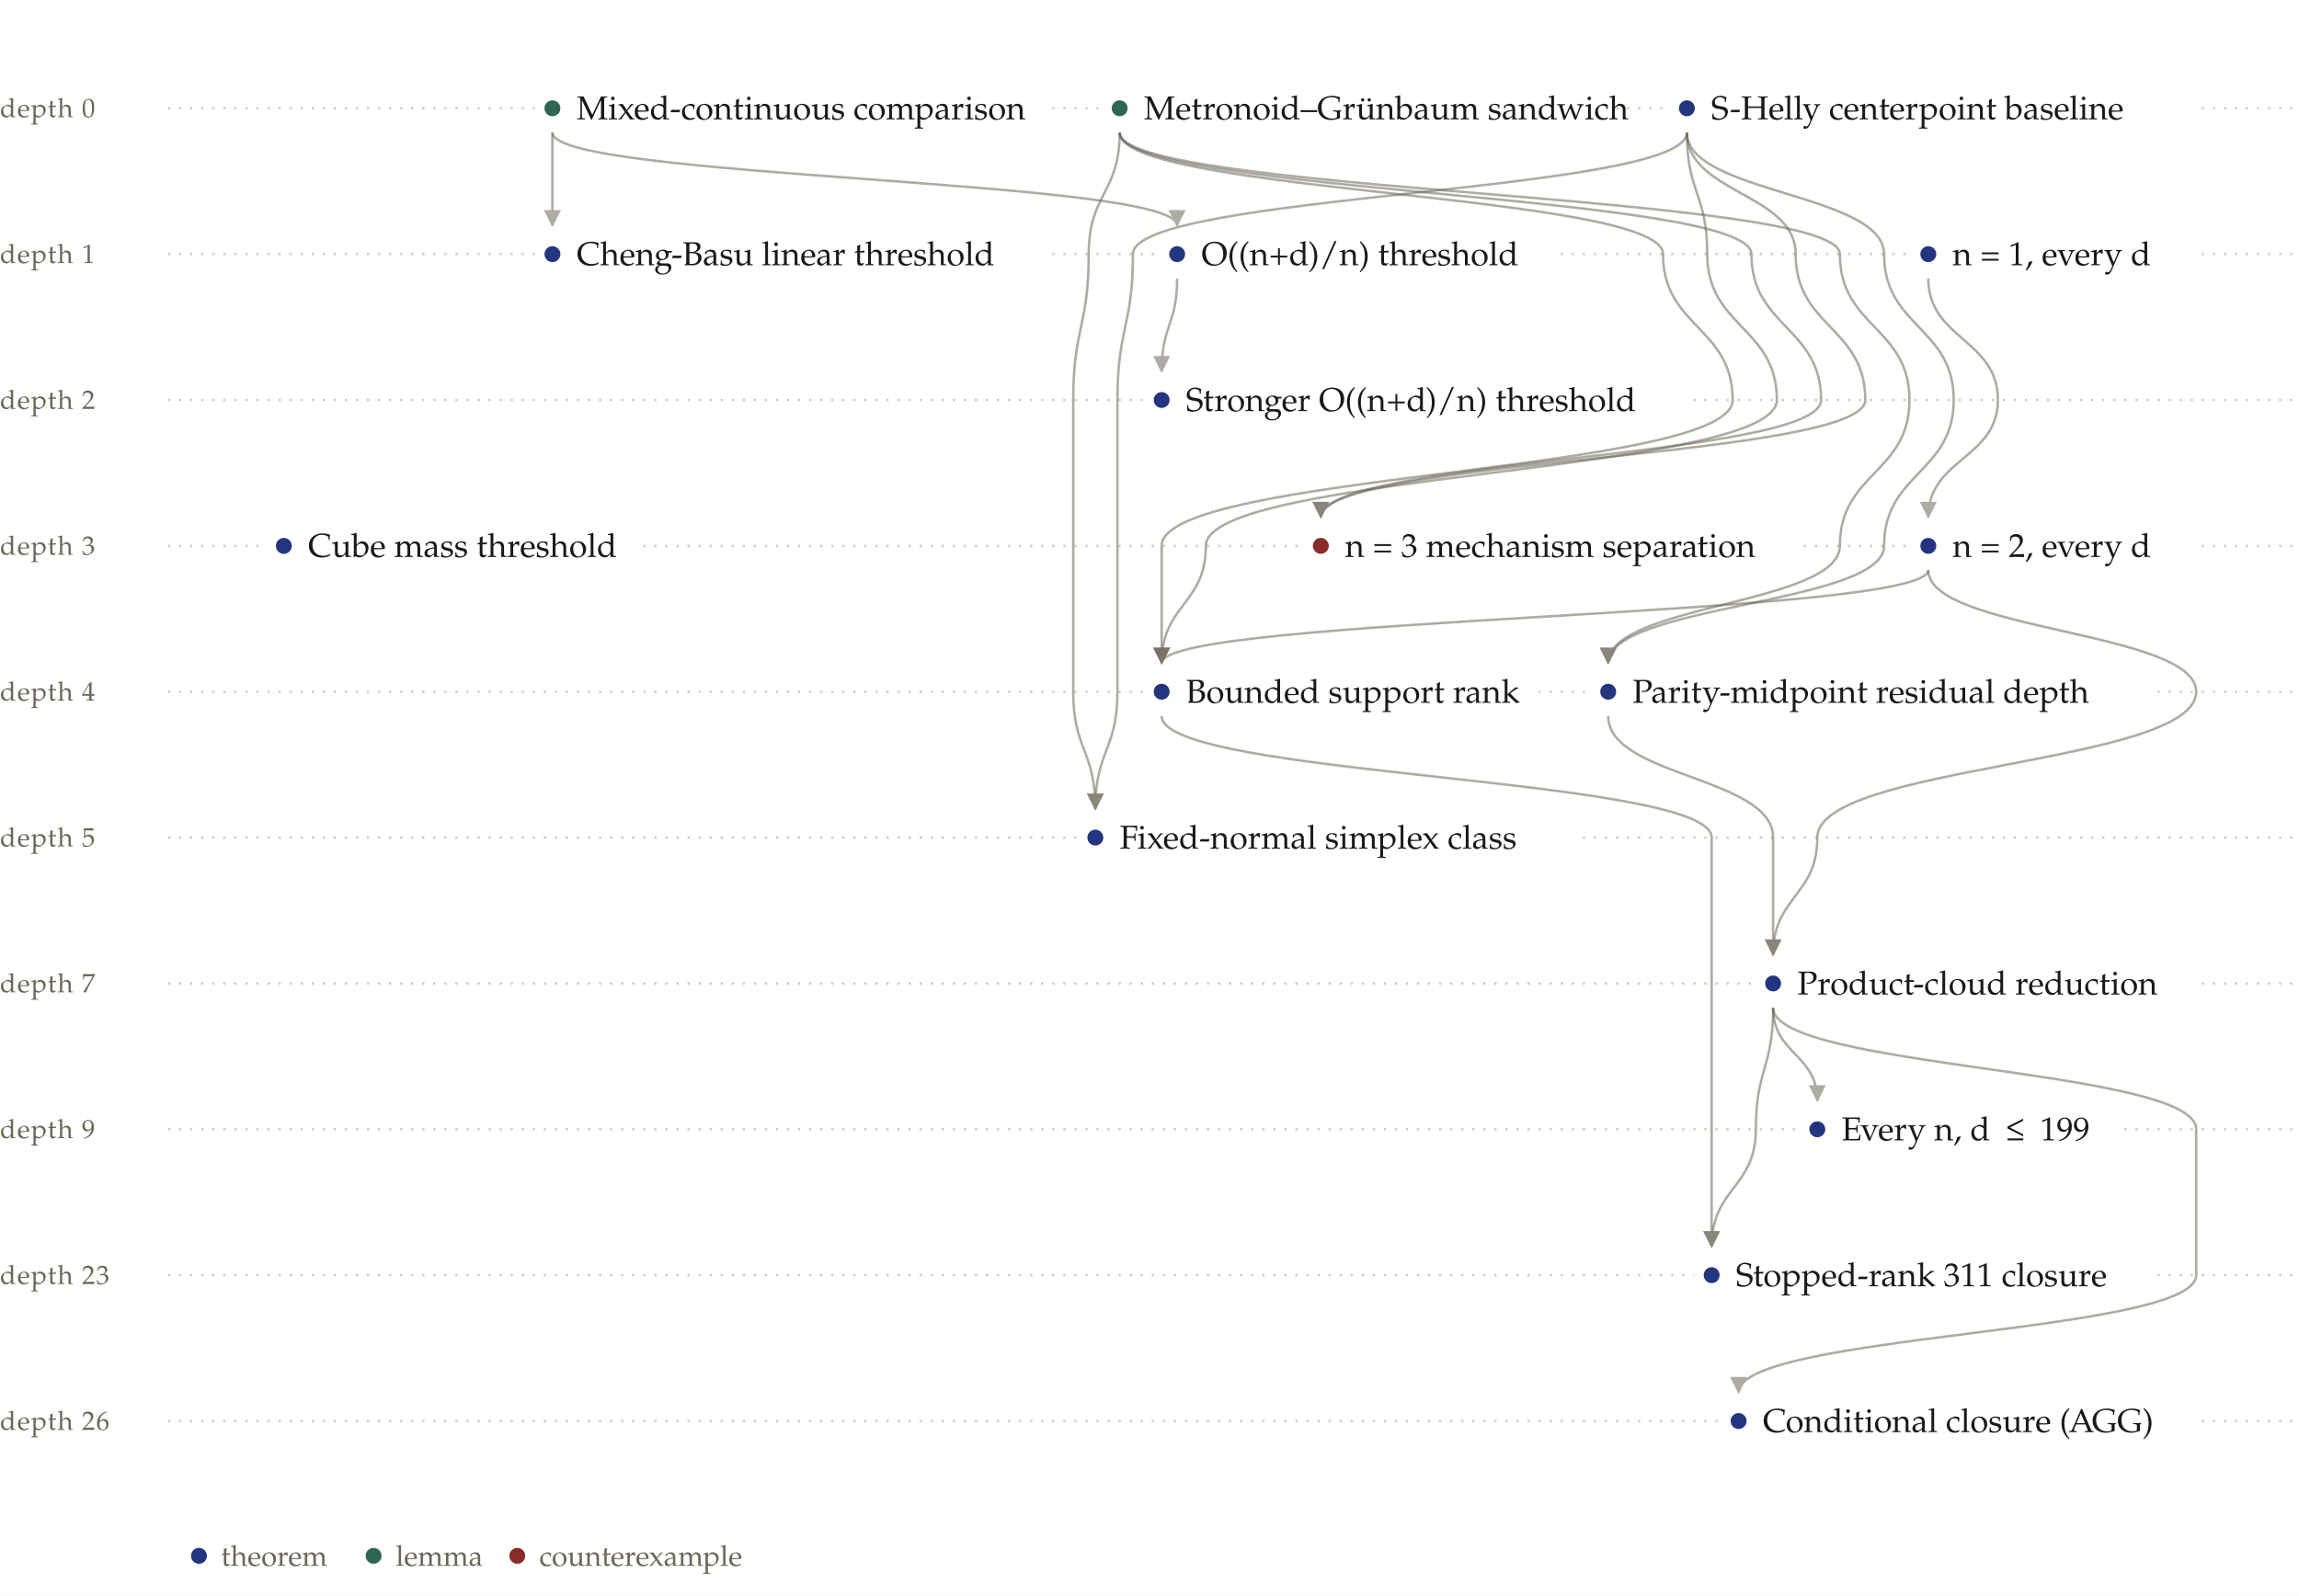
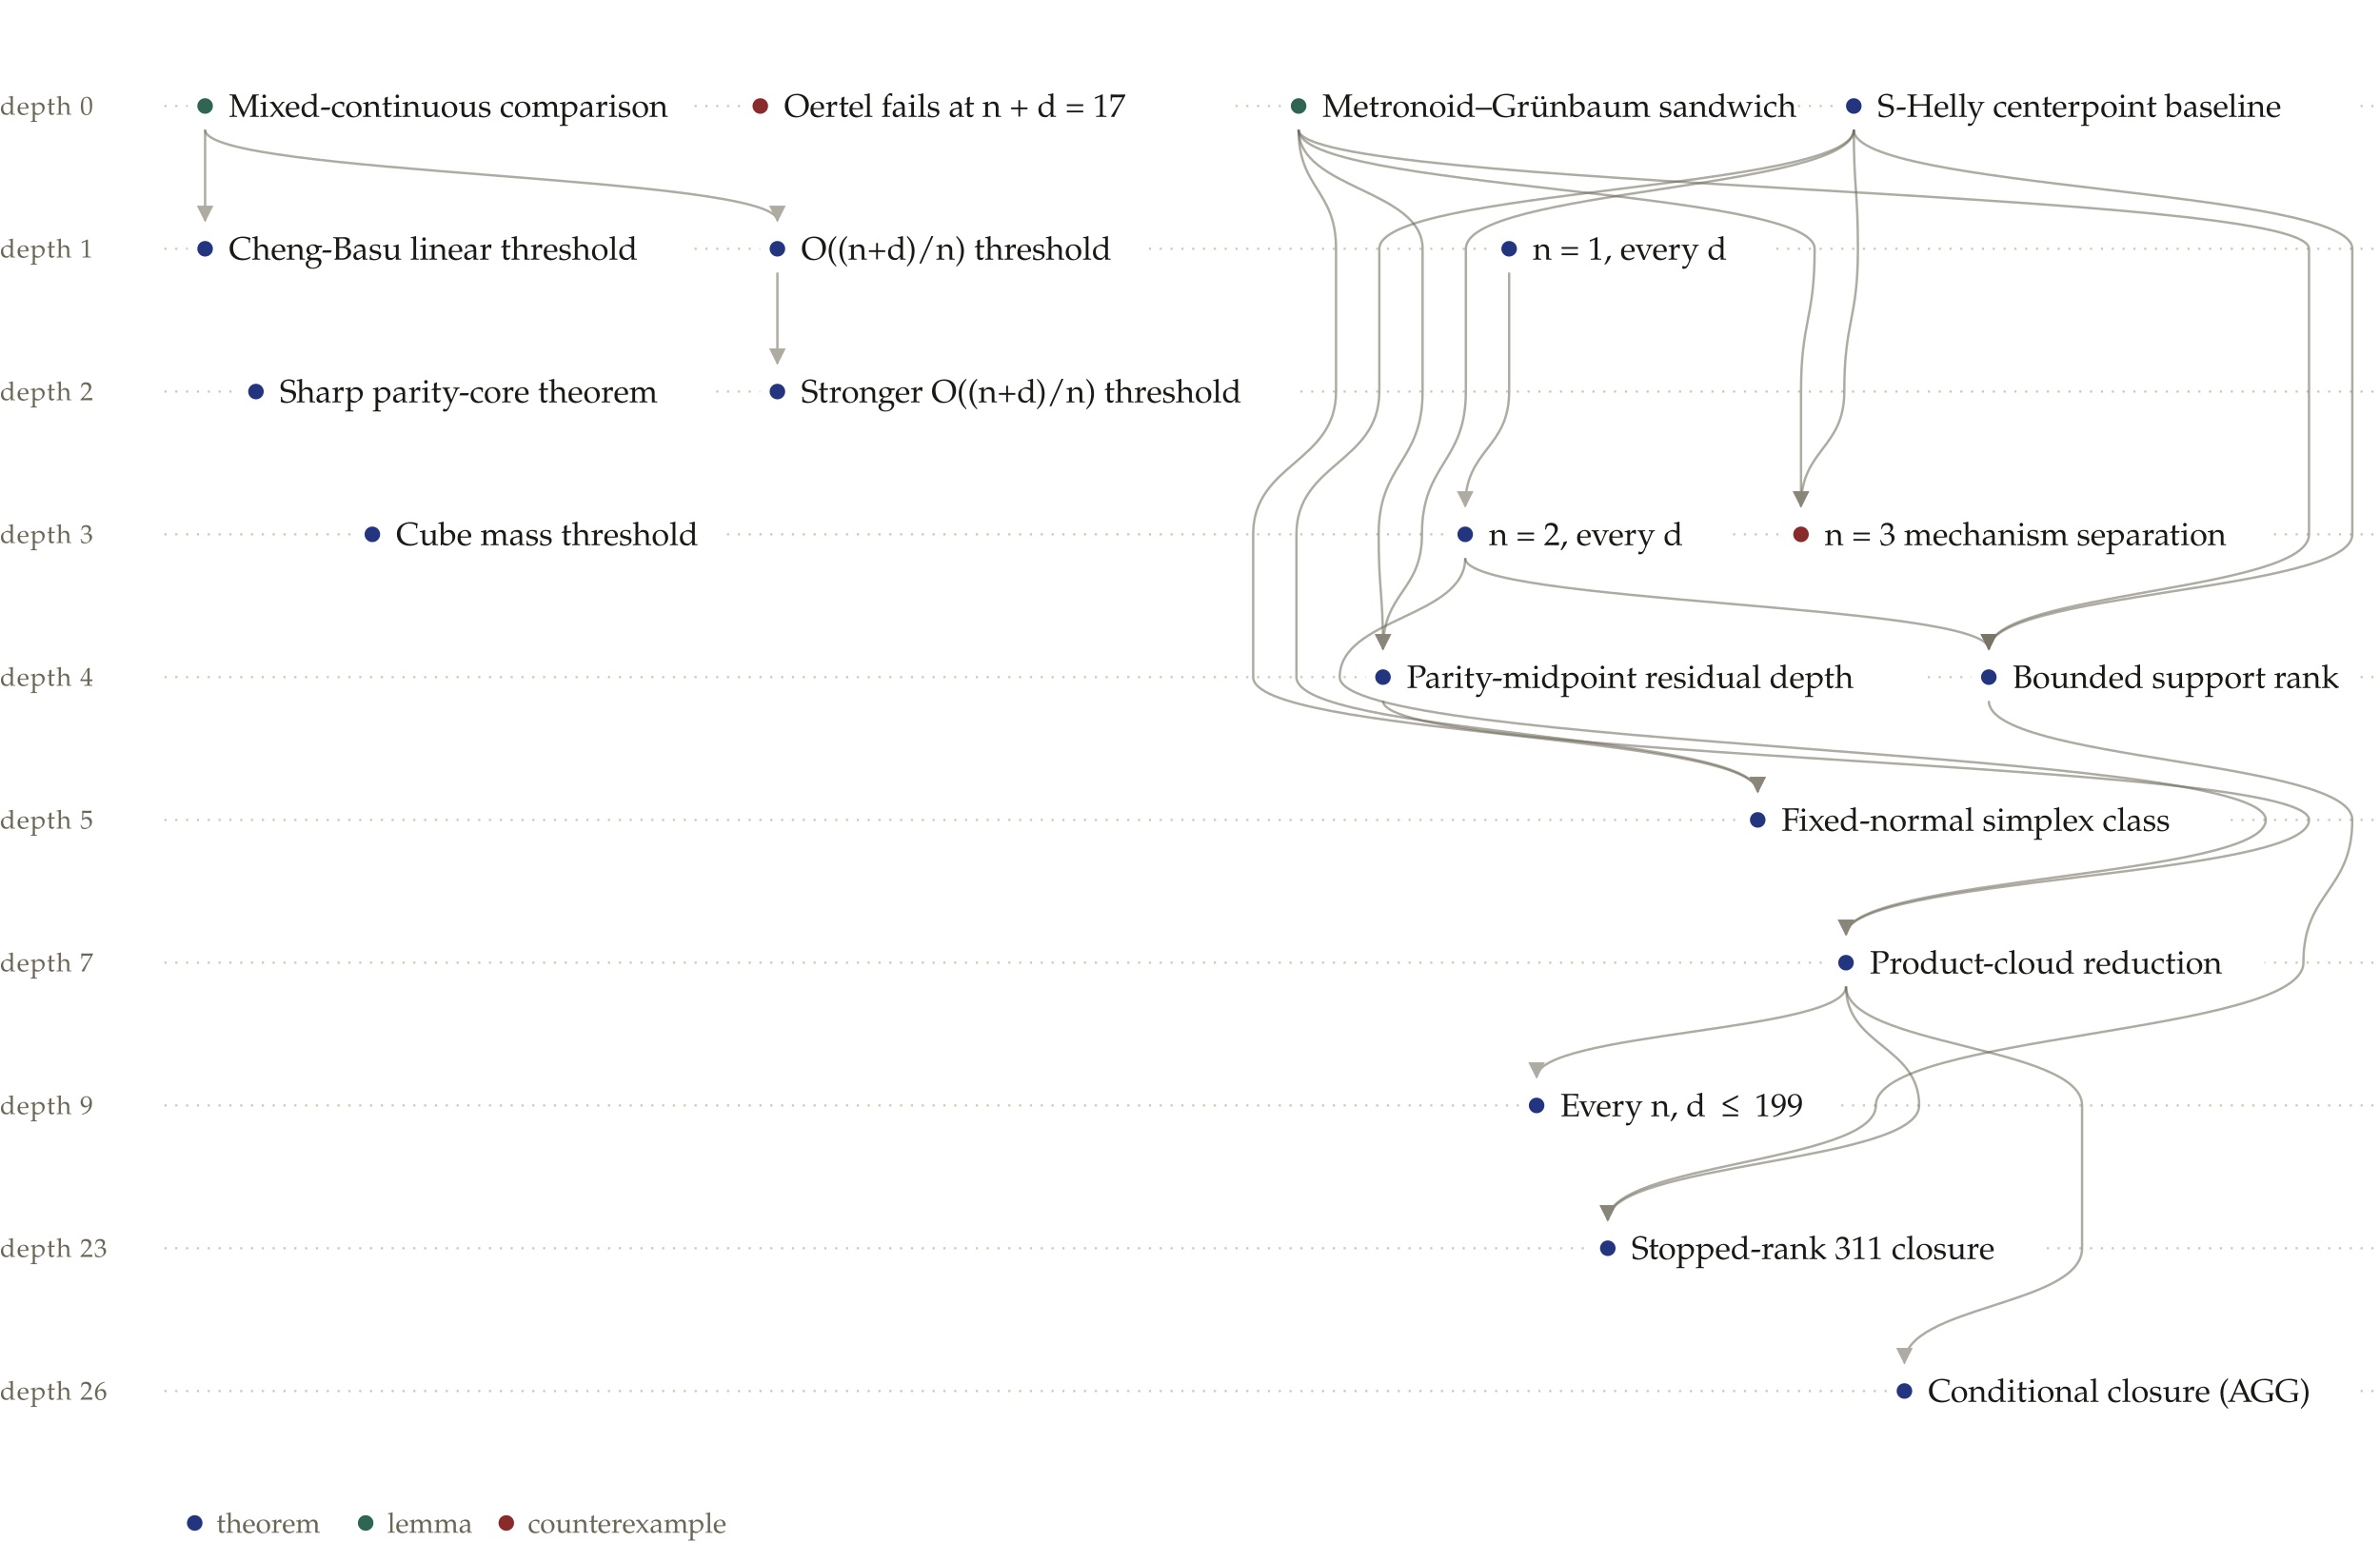
- <svg xmlns="http://www.w3.org/2000/svg" viewBox="0 0 1040 722" font-family="'Iowan Old Style', 'Palatino Linotype', Palatino, 'Book Antiqua', Georgia, serif">
-   <rect width="1040" height="722" fill="#ffffff" />
+ <svg xmlns="http://www.w3.org/2000/svg" viewBox="0 0 1100 722" font-family="'Iowan Old Style', 'Palatino Linotype', Palatino, 'Book Antiqua', Georgia, serif">
+   <rect width="1100" height="722" fill="#ffffff" />
  <defs>
    <marker id="m" viewBox="0 0 10 10" refX="9" refY="5" markerWidth="7" markerHeight="7" orient="auto">
      <path d="M0,0L10,5L0,10z" fill="#6b6656" />
    </marker>
  </defs>
-   <line x1="76" x2="1040" y1="49.0" y2="49.0" stroke="#cfc7b4" stroke-dasharray="1 4" />
+   <line x1="76" x2="1100" y1="49.0" y2="49.0" stroke="#cfc7b4" stroke-dasharray="1 4" />
  <text x="0" y="53.0" font-size="12" fill="#6b6656" letter-spacing=".04em" style="font-variant-caps:small-caps">depth 0</text>
-   <line x1="76" x2="1040" y1="115.0" y2="115.0" stroke="#cfc7b4" stroke-dasharray="1 4" />
+   <line x1="76" x2="1100" y1="115.0" y2="115.0" stroke="#cfc7b4" stroke-dasharray="1 4" />
  <text x="0" y="119.0" font-size="12" fill="#6b6656" letter-spacing=".04em" style="font-variant-caps:small-caps">depth 1</text>
-   <line x1="76" x2="1040" y1="181.0" y2="181.0" stroke="#cfc7b4" stroke-dasharray="1 4" />
+   <line x1="76" x2="1100" y1="181.0" y2="181.0" stroke="#cfc7b4" stroke-dasharray="1 4" />
  <text x="0" y="185.0" font-size="12" fill="#6b6656" letter-spacing=".04em" style="font-variant-caps:small-caps">depth 2</text>
-   <line x1="76" x2="1040" y1="247.0" y2="247.0" stroke="#cfc7b4" stroke-dasharray="1 4" />
+   <line x1="76" x2="1100" y1="247.0" y2="247.0" stroke="#cfc7b4" stroke-dasharray="1 4" />
  <text x="0" y="251.0" font-size="12" fill="#6b6656" letter-spacing=".04em" style="font-variant-caps:small-caps">depth 3</text>
-   <line x1="76" x2="1040" y1="313.0" y2="313.0" stroke="#cfc7b4" stroke-dasharray="1 4" />
+   <line x1="76" x2="1100" y1="313.0" y2="313.0" stroke="#cfc7b4" stroke-dasharray="1 4" />
  <text x="0" y="317.0" font-size="12" fill="#6b6656" letter-spacing=".04em" style="font-variant-caps:small-caps">depth 4</text>
-   <line x1="76" x2="1040" y1="379.0" y2="379.0" stroke="#cfc7b4" stroke-dasharray="1 4" />
+   <line x1="76" x2="1100" y1="379.0" y2="379.0" stroke="#cfc7b4" stroke-dasharray="1 4" />
  <text x="0" y="383.0" font-size="12" fill="#6b6656" letter-spacing=".04em" style="font-variant-caps:small-caps">depth 5</text>
-   <line x1="76" x2="1040" y1="445.0" y2="445.0" stroke="#cfc7b4" stroke-dasharray="1 4" />
+   <line x1="76" x2="1100" y1="445.0" y2="445.0" stroke="#cfc7b4" stroke-dasharray="1 4" />
  <text x="0" y="449.0" font-size="12" fill="#6b6656" letter-spacing=".04em" style="font-variant-caps:small-caps">depth 7</text>
-   <line x1="76" x2="1040" y1="511.0" y2="511.0" stroke="#cfc7b4" stroke-dasharray="1 4" />
+   <line x1="76" x2="1100" y1="511.0" y2="511.0" stroke="#cfc7b4" stroke-dasharray="1 4" />
  <text x="0" y="515.0" font-size="12" fill="#6b6656" letter-spacing=".04em" style="font-variant-caps:small-caps">depth 9</text>
-   <line x1="76" x2="1040" y1="577.0" y2="577.0" stroke="#cfc7b4" stroke-dasharray="1 4" />
+   <line x1="76" x2="1100" y1="577.0" y2="577.0" stroke="#cfc7b4" stroke-dasharray="1 4" />
  <text x="0" y="581.0" font-size="12" fill="#6b6656" letter-spacing=".04em" style="font-variant-caps:small-caps">depth 23</text>
-   <line x1="76" x2="1040" y1="643.0" y2="643.0" stroke="#cfc7b4" stroke-dasharray="1 4" />
+   <line x1="76" x2="1100" y1="643.0" y2="643.0" stroke="#cfc7b4" stroke-dasharray="1 4" />
  <text x="0" y="647.0" font-size="12" fill="#6b6656" letter-spacing=".04em" style="font-variant-caps:small-caps">depth 26</text>
-   <rect x="864.3" y="102.0" width="131.2" height="26" fill="#ffffff" />
-   <rect x="864.3" y="234.0" width="131.2" height="26" fill="#ffffff" />
-   <rect x="814.1" y="498.0" width="146.8" height="26" fill="#ffffff" />
-   <rect x="517.5" y="300.0" width="178.0" height="26" fill="#ffffff" />
-   <rect x="241.9" y="102.0" width="232.6" height="26" fill="#ffffff" />
-   <rect x="524.5" y="102.0" width="178.0" height="26" fill="#ffffff" />
-   <rect x="517.5" y="168.0" width="248.2" height="26" fill="#ffffff" />
-   <rect x="487.5" y="366.0" width="224.8" height="26" fill="#ffffff" />
-   <rect x="778.5" y="630.0" width="217.0" height="26" fill="#ffffff" />
-   <rect x="794.1" y="432.0" width="201.4" height="26" fill="#ffffff" />
-   <rect x="766.3" y="564.0" width="209.2" height="26" fill="#ffffff" />
-   <rect x="755.1" y="36.0" width="240.4" height="26" fill="#ffffff" />
-   <rect x="241.9" y="36.0" width="232.6" height="26" fill="#ffffff" />
-   <rect x="498.5" y="36.0" width="232.6" height="26" fill="#ffffff" />
-   <rect x="719.5" y="300.0" width="256.0" height="26" fill="#ffffff" />
-   <rect x="120.4" y="234.0" width="170.2" height="26" fill="#ffffff" />
-   <rect x="589.5" y="234.0" width="224.8" height="26" fill="#ffffff" />
-   <path d="M872.3,126.0C872.3,153.5 903.8,153.5 903.8,181.0C903.8,207.5 872.3,207.5 872.3,234.0" fill="none" stroke="#6b6656" stroke-width="1.1" opacity=".55" marker-end="url(#m)" />
-   <path d="M802.1,456.0C802.1,477.0 822.1,477.0 822.1,498.0" fill="none" stroke="#6b6656" stroke-width="1.1" opacity=".55" marker-end="url(#m)" />
-   <path d="M872.3,258.0C872.3,279.0 525.5,279.0 525.5,300.0" fill="none" stroke="#6b6656" stroke-width="1.1" opacity=".55" marker-end="url(#m)" />
-   <path d="M763.1,60.0C763.1,87.5 772.3,87.5 772.3,115.0C772.3,148.0 803.8,148.0 803.8,181.0C803.8,214.0 545.5,214.0 545.5,247.0C545.5,273.5 525.5,273.5 525.5,300.0" fill="none" stroke="#6b6656" stroke-width="1.1" opacity=".55" marker-end="url(#m)" />
-   <path d="M506.5,60.0C506.5,87.5 752.3,87.5 752.3,115.0C752.3,148.0 783.8,148.0 783.8,181.0C783.8,214.0 525.5,214.0 525.5,247.0C525.5,273.5 525.5,273.5 525.5,300.0" fill="none" stroke="#6b6656" stroke-width="1.1" opacity=".55" marker-end="url(#m)" />
-   <path d="M249.9,60.0C249.9,81.0 249.9,81.0 249.9,102.0" fill="none" stroke="#6b6656" stroke-width="1.1" opacity=".55" marker-end="url(#m)" />
-   <path d="M249.9,60.0C249.9,81.0 532.5,81.0 532.5,102.0" fill="none" stroke="#6b6656" stroke-width="1.1" opacity=".55" marker-end="url(#m)" />
-   <path d="M532.5,126.0C532.5,147.0 525.5,147.0 525.5,168.0" fill="none" stroke="#6b6656" stroke-width="1.1" opacity=".55" marker-end="url(#m)" />
-   <path d="M763.1,60.0C763.1,87.5 512.5,87.5 512.5,115.0C512.5,148.0 505.5,148.0 505.5,181.0C505.5,214.0 505.5,214.0 505.5,247.0C505.5,280.0 505.5,280.0 505.5,313.0C505.5,339.5 495.5,339.5 495.5,366.0" fill="none" stroke="#6b6656" stroke-width="1.1" opacity=".55" marker-end="url(#m)" />
-   <path d="M506.5,60.0C506.5,87.5 492.5,87.5 492.5,115.0C492.5,148.0 485.5,148.0 485.5,181.0C485.5,214.0 485.5,214.0 485.5,247.0C485.5,280.0 485.5,280.0 485.5,313.0C485.5,339.5 495.5,339.5 495.5,366.0" fill="none" stroke="#6b6656" stroke-width="1.1" opacity=".55" marker-end="url(#m)" />
-   <path d="M802.1,456.0C802.1,483.5 993.5,483.5 993.5,511.0C993.5,544.0 993.5,544.0 993.5,577.0C993.5,603.5 786.5,603.5 786.5,630.0" fill="none" stroke="#6b6656" stroke-width="1.1" opacity=".55" marker-end="url(#m)" />
-   <path d="M872.3,258.0C872.3,285.5 993.5,285.5 993.5,313.0C993.5,346.0 822.1,346.0 822.1,379.0C822.1,405.5 802.1,405.5 802.1,432.0" fill="none" stroke="#6b6656" stroke-width="1.1" opacity=".55" marker-end="url(#m)" />
-   <path d="M727.5,324.0C727.5,351.5 802.1,351.5 802.1,379.0C802.1,405.5 802.1,405.5 802.1,432.0" fill="none" stroke="#6b6656" stroke-width="1.1" opacity=".55" marker-end="url(#m)" />
-   <path d="M525.5,324.0C525.5,351.5 774.3,351.5 774.3,379.0C774.3,412.0 774.3,412.0 774.3,445.0C774.3,478.0 774.3,478.0 774.3,511.0C774.3,537.5 774.3,537.5 774.3,564.0" fill="none" stroke="#6b6656" stroke-width="1.1" opacity=".55" marker-end="url(#m)" />
-   <path d="M802.1,456.0C802.1,483.5 794.3,483.5 794.3,511.0C794.3,537.5 774.3,537.5 774.3,564.0" fill="none" stroke="#6b6656" stroke-width="1.1" opacity=".55" marker-end="url(#m)" />
-   <path d="M763.1,60.0C763.1,87.5 852.3,87.5 852.3,115.0C852.3,148.0 883.8,148.0 883.8,181.0C883.8,214.0 852.3,214.0 852.3,247.0C852.3,273.5 727.5,273.5 727.5,300.0" fill="none" stroke="#6b6656" stroke-width="1.1" opacity=".55" marker-end="url(#m)" />
-   <path d="M506.5,60.0C506.5,87.5 832.3,87.5 832.3,115.0C832.3,148.0 863.8,148.0 863.8,181.0C863.8,214.0 832.3,214.0 832.3,247.0C832.3,273.5 727.5,273.5 727.5,300.0" fill="none" stroke="#6b6656" stroke-width="1.1" opacity=".55" marker-end="url(#m)" />
-   <path d="M763.1,60.0C763.1,87.5 812.3,87.5 812.3,115.0C812.3,148.0 843.8,148.0 843.8,181.0C843.8,207.5 597.5,207.5 597.5,234.0" fill="none" stroke="#6b6656" stroke-width="1.1" opacity=".55" marker-end="url(#m)" />
-   <path d="M506.5,60.0C506.5,87.5 792.3,87.5 792.3,115.0C792.3,148.0 823.8,148.0 823.8,181.0C823.8,207.5 597.5,207.5 597.5,234.0" fill="none" stroke="#6b6656" stroke-width="1.1" opacity=".55" marker-end="url(#m)" />
-   <circle cx="872.3" cy="115.0" r="3.6" fill="#24357f" />
-   <text x="883.3" y="120.0" font-size="15" fill="#1a1916">n = 1, every d</text>
-   <circle cx="872.3" cy="247.0" r="3.6" fill="#24357f" />
-   <text x="883.3" y="252.0" font-size="15" fill="#1a1916">n = 2, every d</text>
-   <circle cx="822.1" cy="511.0" r="3.6" fill="#24357f" />
-   <text x="833.1" y="516.0" font-size="15" fill="#1a1916">Every n, d ≤ 199</text>
-   <circle cx="525.5" cy="313.0" r="3.6" fill="#24357f" />
-   <text x="536.5" y="318.0" font-size="15" fill="#1a1916">Bounded support rank</text>
-   <circle cx="249.9" cy="115.0" r="3.6" fill="#24357f" />
-   <text x="260.9" y="120.0" font-size="15" fill="#1a1916">Cheng-Basu linear threshold</text>
-   <circle cx="532.5" cy="115.0" r="3.6" fill="#24357f" />
-   <text x="543.5" y="120.0" font-size="15" fill="#1a1916">O((n+d)/n) threshold</text>
-   <circle cx="525.5" cy="181.0" r="3.6" fill="#24357f" />
-   <text x="536.5" y="186.0" font-size="15" fill="#1a1916">Stronger O((n+d)/n) threshold</text>
-   <circle cx="495.5" cy="379.0" r="3.6" fill="#24357f" />
-   <text x="506.5" y="384.0" font-size="15" fill="#1a1916">Fixed-normal simplex class</text>
-   <circle cx="786.5" cy="643.0" r="3.6" fill="#24357f" />
-   <text x="797.5" y="648.0" font-size="15" fill="#1a1916">Conditional closure (AGG)</text>
-   <circle cx="802.1" cy="445.0" r="3.6" fill="#24357f" />
-   <text x="813.1" y="450.0" font-size="15" fill="#1a1916">Product-cloud reduction</text>
-   <circle cx="774.3" cy="577.0" r="3.6" fill="#24357f" />
-   <text x="785.3" y="582.0" font-size="15" fill="#1a1916">Stopped-rank 311 closure</text>
-   <circle cx="763.1" cy="49.0" r="3.6" fill="#24357f" />
-   <text x="774.1" y="54.0" font-size="15" fill="#1a1916">S-Helly centerpoint baseline</text>
-   <circle cx="249.9" cy="49.0" r="3.6" fill="#2f6653" />
-   <text x="260.9" y="54.0" font-size="15" fill="#1a1916">Mixed-continuous comparison</text>
-   <circle cx="506.5" cy="49.0" r="3.6" fill="#2f6653" />
-   <text x="517.5" y="54.0" font-size="15" fill="#1a1916">Metronoid–Grünbaum sandwich</text>
-   <circle cx="727.5" cy="313.0" r="3.6" fill="#24357f" />
-   <text x="738.5" y="318.0" font-size="15" fill="#1a1916">Parity-midpoint residual depth</text>
-   <circle cx="128.4" cy="247.0" r="3.6" fill="#24357f" />
-   <text x="139.4" y="252.0" font-size="15" fill="#1a1916">Cube mass threshold</text>
-   <circle cx="597.5" cy="247.0" r="3.6" fill="#8a2b2b" />
-   <text x="608.5" y="252.0" font-size="15" fill="#1a1916">n = 3 mechanism separation</text>
+   <rect x="689.5" y="102.0" width="131.2" height="26" fill="#ffffff" />
+   <rect x="669.2" y="234.0" width="131.2" height="26" fill="#ffffff" />
+   <rect x="702.2" y="498.0" width="146.8" height="26" fill="#ffffff" />
+   <rect x="911.2" y="300.0" width="178.0" height="26" fill="#ffffff" />
+   <rect x="86.8" y="102.0" width="232.6" height="26" fill="#ffffff" />
+   <rect x="351.3" y="102.0" width="178.0" height="26" fill="#ffffff" />
+   <rect x="351.3" y="168.0" width="248.2" height="26" fill="#ffffff" />
+   <rect x="804.4" y="366.0" width="224.8" height="26" fill="#ffffff" />
+   <rect x="872.2" y="630.0" width="217.0" height="26" fill="#ffffff" />
+   <rect x="845.2" y="432.0" width="201.4" height="26" fill="#ffffff" />
+   <rect x="735.1" y="564.0" width="209.2" height="26" fill="#ffffff" />
+   <rect x="848.8" y="36.0" width="240.4" height="26" fill="#ffffff" />
+   <rect x="86.8" y="36.0" width="232.6" height="26" fill="#ffffff" />
+   <rect x="592.2" y="36.0" width="232.6" height="26" fill="#ffffff" />
+   <rect x="631.2" y="300.0" width="256.0" height="26" fill="#ffffff" />
+   <rect x="164.1" y="234.0" width="170.2" height="26" fill="#ffffff" />
+   <rect x="824.4" y="234.0" width="224.8" height="26" fill="#ffffff" />
+   <rect x="343.4" y="36.0" width="224.8" height="26" fill="#ffffff" />
+   <rect x="110.3" y="168.0" width="217.0" height="26" fill="#ffffff" />
+   <path d="M697.5,126.0C697.5,153.5 697.5,153.5 697.5,181.0C697.5,207.5 677.2,207.5 677.2,234.0" fill="none" stroke="#6b6656" stroke-width="1.1" opacity=".55" marker-end="url(#m)" />
+   <path d="M853.2,456.0C853.2,477.0 710.2,477.0 710.2,498.0" fill="none" stroke="#6b6656" stroke-width="1.1" opacity=".55" marker-end="url(#m)" />
+   <path d="M677.2,258.0C677.2,279.0 919.2,279.0 919.2,300.0" fill="none" stroke="#6b6656" stroke-width="1.1" opacity=".55" marker-end="url(#m)" />
+   <path d="M856.8,60.0C856.8,87.5 1087.2,87.5 1087.2,115.0C1087.2,148.0 1087.2,148.0 1087.2,181.0C1087.2,214.0 1087.2,214.0 1087.2,247.0C1087.2,273.5 919.2,273.5 919.2,300.0" fill="none" stroke="#6b6656" stroke-width="1.1" opacity=".55" marker-end="url(#m)" />
+   <path d="M600.2,60.0C600.2,87.5 1067.2,87.5 1067.2,115.0C1067.2,148.0 1067.2,148.0 1067.2,181.0C1067.2,214.0 1067.2,214.0 1067.2,247.0C1067.2,273.5 919.2,273.5 919.2,300.0" fill="none" stroke="#6b6656" stroke-width="1.1" opacity=".55" marker-end="url(#m)" />
+   <path d="M94.8,60.0C94.8,81.0 94.8,81.0 94.8,102.0" fill="none" stroke="#6b6656" stroke-width="1.1" opacity=".55" marker-end="url(#m)" />
+   <path d="M94.8,60.0C94.8,81.0 359.3,81.0 359.3,102.0" fill="none" stroke="#6b6656" stroke-width="1.1" opacity=".55" marker-end="url(#m)" />
+   <path d="M359.3,126.0C359.3,147.0 359.3,147.0 359.3,168.0" fill="none" stroke="#6b6656" stroke-width="1.1" opacity=".55" marker-end="url(#m)" />
+   <path d="M856.8,60.0C856.8,87.5 637.5,87.5 637.5,115.0C637.5,148.0 637.5,148.0 637.5,181.0C637.5,214.0 599.2,214.0 599.2,247.0C599.2,280.0 599.2,280.0 599.2,313.0C599.2,339.5 812.4,339.5 812.4,366.0" fill="none" stroke="#6b6656" stroke-width="1.1" opacity=".55" marker-end="url(#m)" />
+   <path d="M600.2,60.0C600.2,87.5 617.5,87.5 617.5,115.0C617.5,148.0 617.5,148.0 617.5,181.0C617.5,214.0 579.2,214.0 579.2,247.0C579.2,280.0 579.2,280.0 579.2,313.0C579.2,339.5 812.4,339.5 812.4,366.0" fill="none" stroke="#6b6656" stroke-width="1.1" opacity=".55" marker-end="url(#m)" />
+   <path d="M853.2,456.0C853.2,483.5 962.3,483.5 962.3,511.0C962.3,544.0 962.3,544.0 962.3,577.0C962.3,603.5 880.2,603.5 880.2,630.0" fill="none" stroke="#6b6656" stroke-width="1.1" opacity=".55" marker-end="url(#m)" />
+   <path d="M677.2,258.0C677.2,285.5 619.2,285.5 619.2,313.0C619.2,346.0 1047.2,346.0 1047.2,379.0C1047.2,405.5 853.2,405.5 853.2,432.0" fill="none" stroke="#6b6656" stroke-width="1.1" opacity=".55" marker-end="url(#m)" />
+   <path d="M639.2,324.0C639.2,351.5 1067.2,351.5 1067.2,379.0C1067.2,405.5 853.2,405.5 853.2,432.0" fill="none" stroke="#6b6656" stroke-width="1.1" opacity=".55" marker-end="url(#m)" />
+   <path d="M919.2,324.0C919.2,351.5 1087.2,351.5 1087.2,379.0C1087.2,412.0 1064.6,412.0 1064.6,445.0C1064.6,478.0 867.0,478.0 867.0,511.0C867.0,537.5 743.1,537.5 743.1,564.0" fill="none" stroke="#6b6656" stroke-width="1.1" opacity=".55" marker-end="url(#m)" />
+   <path d="M853.2,456.0C853.2,483.5 887.0,483.5 887.0,511.0C887.0,537.5 743.1,537.5 743.1,564.0" fill="none" stroke="#6b6656" stroke-width="1.1" opacity=".55" marker-end="url(#m)" />
+   <path d="M856.8,60.0C856.8,87.5 677.5,87.5 677.5,115.0C677.5,148.0 677.5,148.0 677.5,181.0C677.5,214.0 657.2,214.0 657.2,247.0C657.2,273.5 639.2,273.5 639.2,300.0" fill="none" stroke="#6b6656" stroke-width="1.1" opacity=".55" marker-end="url(#m)" />
+   <path d="M600.2,60.0C600.2,87.5 657.5,87.5 657.5,115.0C657.5,148.0 657.5,148.0 657.5,181.0C657.5,214.0 637.2,214.0 637.2,247.0C637.2,273.5 639.2,273.5 639.2,300.0" fill="none" stroke="#6b6656" stroke-width="1.1" opacity=".55" marker-end="url(#m)" />
+   <path d="M856.8,60.0C856.8,87.5 858.7,87.5 858.7,115.0C858.7,148.0 852.4,148.0 852.4,181.0C852.4,207.5 832.4,207.5 832.4,234.0" fill="none" stroke="#6b6656" stroke-width="1.1" opacity=".55" marker-end="url(#m)" />
+   <path d="M600.2,60.0C600.2,87.5 838.7,87.5 838.7,115.0C838.7,148.0 832.4,148.0 832.4,181.0C832.4,207.5 832.4,207.5 832.4,234.0" fill="none" stroke="#6b6656" stroke-width="1.1" opacity=".55" marker-end="url(#m)" />
+   <circle cx="697.5" cy="115.0" r="3.6" fill="#24357f" />
+   <text x="708.5" y="120.0" font-size="15" fill="#1a1916">n = 1, every d</text>
+   <circle cx="677.2" cy="247.0" r="3.6" fill="#24357f" />
+   <text x="688.2" y="252.0" font-size="15" fill="#1a1916">n = 2, every d</text>
+   <circle cx="710.2" cy="511.0" r="3.6" fill="#24357f" />
+   <text x="721.2" y="516.0" font-size="15" fill="#1a1916">Every n, d ≤ 199</text>
+   <circle cx="919.2" cy="313.0" r="3.6" fill="#24357f" />
+   <text x="930.2" y="318.0" font-size="15" fill="#1a1916">Bounded support rank</text>
+   <circle cx="94.8" cy="115.0" r="3.6" fill="#24357f" />
+   <text x="105.8" y="120.0" font-size="15" fill="#1a1916">Cheng-Basu linear threshold</text>
+   <circle cx="359.3" cy="115.0" r="3.6" fill="#24357f" />
+   <text x="370.3" y="120.0" font-size="15" fill="#1a1916">O((n+d)/n) threshold</text>
+   <circle cx="359.3" cy="181.0" r="3.6" fill="#24357f" />
+   <text x="370.3" y="186.0" font-size="15" fill="#1a1916">Stronger O((n+d)/n) threshold</text>
+   <circle cx="812.4" cy="379.0" r="3.6" fill="#24357f" />
+   <text x="823.4" y="384.0" font-size="15" fill="#1a1916">Fixed-normal simplex class</text>
+   <circle cx="880.2" cy="643.0" r="3.6" fill="#24357f" />
+   <text x="891.2" y="648.0" font-size="15" fill="#1a1916">Conditional closure (AGG)</text>
+   <circle cx="853.2" cy="445.0" r="3.6" fill="#24357f" />
+   <text x="864.2" y="450.0" font-size="15" fill="#1a1916">Product-cloud reduction</text>
+   <circle cx="743.1" cy="577.0" r="3.6" fill="#24357f" />
+   <text x="754.1" y="582.0" font-size="15" fill="#1a1916">Stopped-rank 311 closure</text>
+   <circle cx="856.8" cy="49.0" r="3.6" fill="#24357f" />
+   <text x="867.8" y="54.0" font-size="15" fill="#1a1916">S-Helly centerpoint baseline</text>
+   <circle cx="94.8" cy="49.0" r="3.6" fill="#2f6653" />
+   <text x="105.8" y="54.0" font-size="15" fill="#1a1916">Mixed-continuous comparison</text>
+   <circle cx="600.2" cy="49.0" r="3.6" fill="#2f6653" />
+   <text x="611.2" y="54.0" font-size="15" fill="#1a1916">Metronoid–Grünbaum sandwich</text>
+   <circle cx="639.2" cy="313.0" r="3.6" fill="#24357f" />
+   <text x="650.2" y="318.0" font-size="15" fill="#1a1916">Parity-midpoint residual depth</text>
+   <circle cx="172.1" cy="247.0" r="3.6" fill="#24357f" />
+   <text x="183.1" y="252.0" font-size="15" fill="#1a1916">Cube mass threshold</text>
+   <circle cx="832.4" cy="247.0" r="3.6" fill="#8a2b2b" />
+   <text x="843.4" y="252.0" font-size="15" fill="#1a1916">n = 3 mechanism separation</text>
+   <circle cx="351.4" cy="49.0" r="3.6" fill="#8a2b2b" />
+   <text x="362.4" y="54.0" font-size="15" fill="#1a1916">Oertel fails at n + d = 17</text>
+   <circle cx="118.3" cy="181.0" r="3.6" fill="#24357f" />
+   <text x="129.3" y="186.0" font-size="15" fill="#1a1916">Sharp parity-core theorem</text>
  <circle cx="90" cy="704" r="3.6" fill="#24357f" />
  <text x="100" y="708.5" font-size="13" fill="#6b6656">theorem</text>
  <circle cx="169" cy="704" r="3.6" fill="#2f6653" />
  <text x="179" y="708.5" font-size="13" fill="#6b6656">lemma</text>
  <circle cx="234" cy="704" r="3.6" fill="#8a2b2b" />
  <text x="244" y="708.5" font-size="13" fill="#6b6656">counterexample</text>
</svg>
